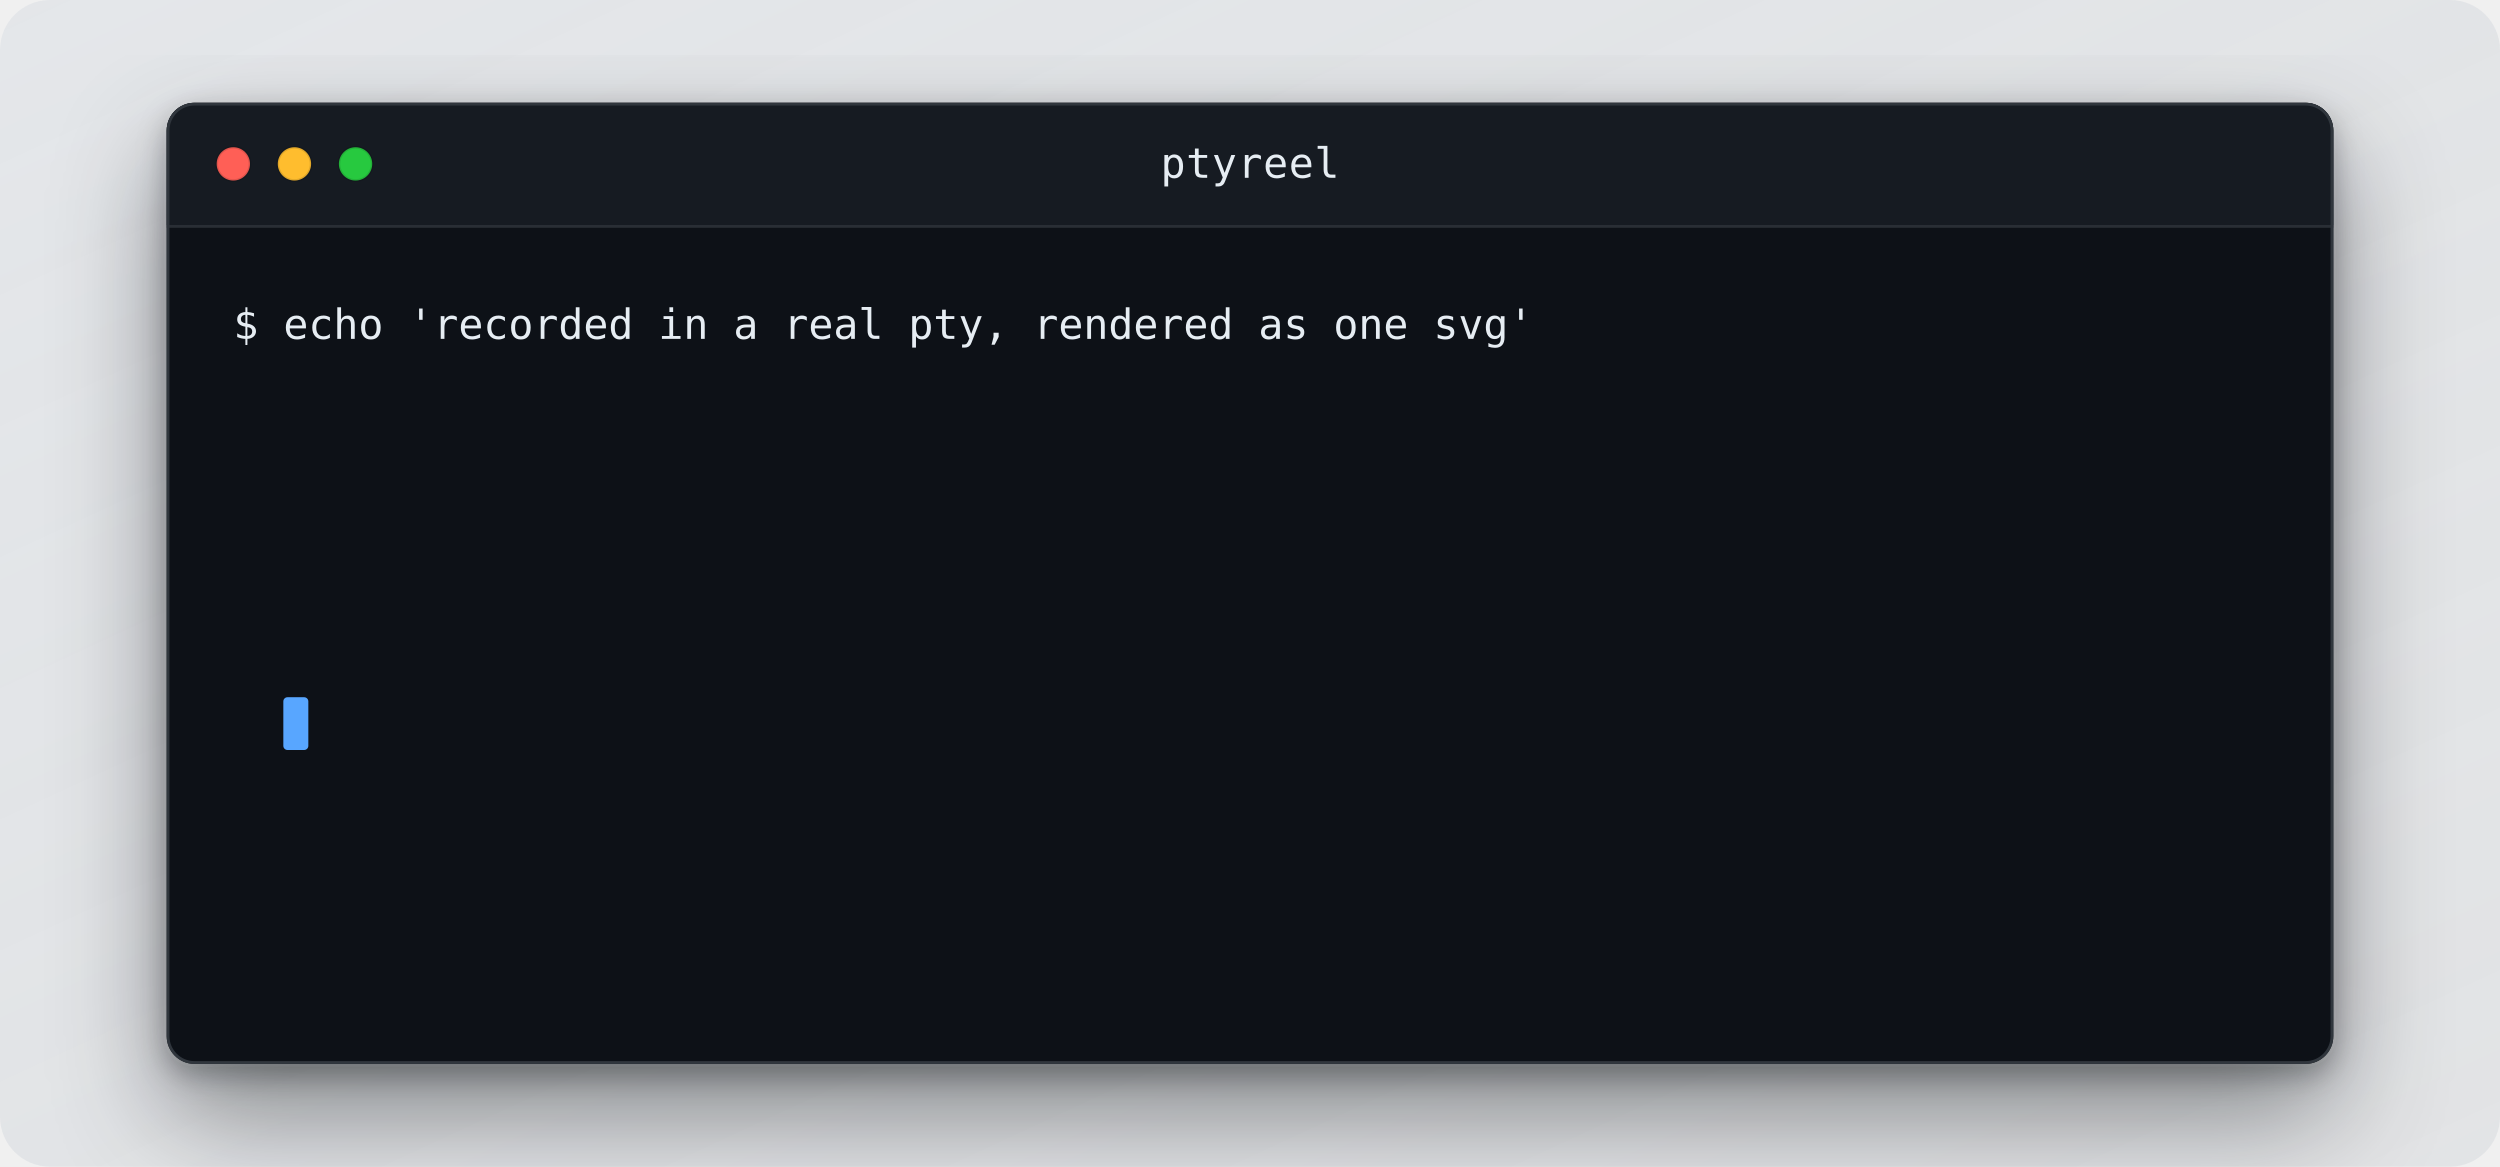
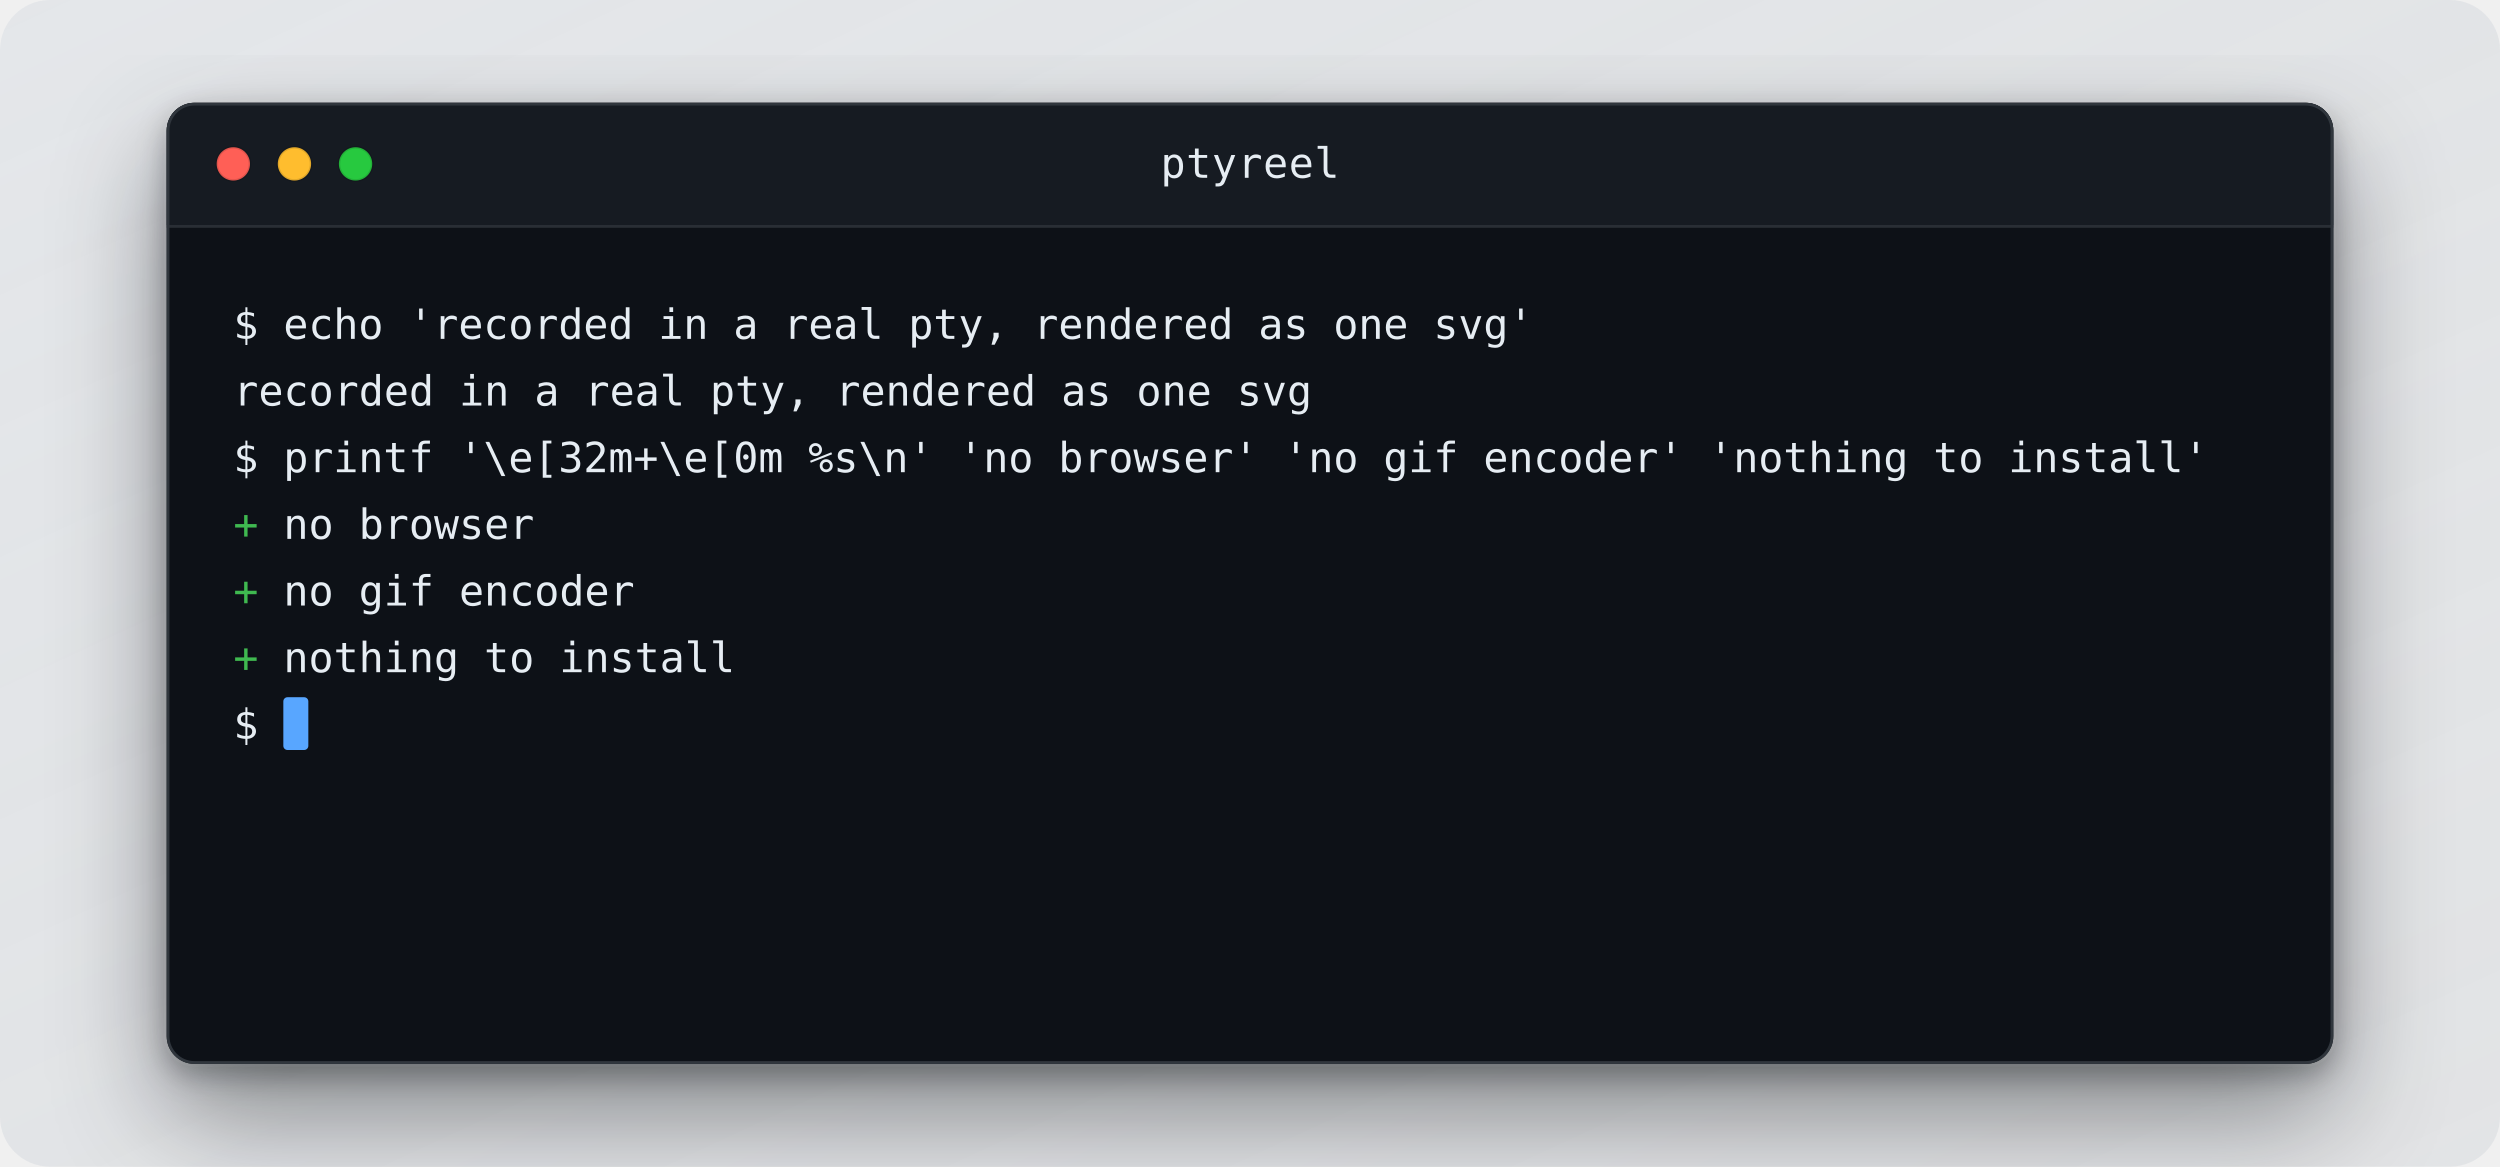
<svg xmlns="http://www.w3.org/2000/svg" viewBox="0 0 900 420" width="900" height="420" preserveAspectRatio="xMidYMid meet" role="img">
  <style>
text{font-family:'Fira Code', 'JetBrains Mono', 'SF Mono', 'Cascadia Code', 'DejaVu Sans Mono', Consolas, monospace;font-size:15px;fill:#e6edf3;white-space:pre}
- .c,.v{opacity:0;animation-duration:11.715s;animation-timing-function:step-end;animation-iteration-count:infinite;animation-fill-mode:none}
+ .c,.v{animation-duration:11.715s;animation-timing-function:step-end;animation-iteration-count:infinite;animation-fill-mode:none}
.s1{fill:#3fb950}
.r0{animation-name:r0}
@keyframes r0{0%{opacity:0}4.439%{opacity:1}}
.r1{animation-name:r1}
@keyframes r1{0%{opacity:0}4.78%{opacity:1}}
.r2{animation-name:r2}
@keyframes r2{0%{opacity:0}5.122%{opacity:1}}
.r3{animation-name:r3}
@keyframes r3{0%{opacity:0}5.804%{opacity:1}}
.r4{animation-name:r4}
@keyframes r4{0%{opacity:0}6.146%{opacity:1}}
.r5{animation-name:r5}
@keyframes r5{0%{opacity:0}6.487%{opacity:1}}
.r6{animation-name:r6}
@keyframes r6{0%{opacity:0}6.829%{opacity:1}}
.r7{animation-name:r7}
@keyframes r7{0%{opacity:0}7.17%{opacity:1}}
.r8{animation-name:r8}
@keyframes r8{0%{opacity:0}7.512%{opacity:1}}
.r9{animation-name:r9}
@keyframes r9{0%{opacity:0}7.853%{opacity:1}}
.r10{animation-name:r10}
@keyframes r10{0%{opacity:0}8.195%{opacity:1}}
.r11{animation-name:r11}
@keyframes r11{0%{opacity:0}8.877%{opacity:1}}
.r12{animation-name:r12}
@keyframes r12{0%{opacity:0}9.219%{opacity:1}}
.r13{animation-name:r13}
@keyframes r13{0%{opacity:0}9.56%{opacity:1}}
.r14{animation-name:r14}
@keyframes r14{0%{opacity:0}9.902%{opacity:1}}
.r15{animation-name:r15}
@keyframes r15{0%{opacity:0}10.243%{opacity:1}}
.r16{animation-name:r16}
@keyframes r16{0%{opacity:0}10.585%{opacity:1}}
.r17{animation-name:r17}
@keyframes r17{0%{opacity:0}10.926%{opacity:1}}
.r18{animation-name:r18}
@keyframes r18{0%{opacity:0}11.268%{opacity:1}}
.r19{animation-name:r19}
@keyframes r19{0%{opacity:0}11.95%{opacity:1}}
.r20{animation-name:r20}
@keyframes r20{0%{opacity:0}12.292%{opacity:1}}
.r21{animation-name:r21}
@keyframes r21{0%{opacity:0}12.633%{opacity:1}}
.r22{animation-name:r22}
@keyframes r22{0%{opacity:0}12.975%{opacity:1}}
.r23{animation-name:r23}
@keyframes r23{0%{opacity:0}13.316%{opacity:1}}
.r24{animation-name:r24}
@keyframes r24{0%{opacity:0}13.658%{opacity:1}}
.r25{animation-name:r25}
@keyframes r25{0%{opacity:0}13.999%{opacity:1}}
.r26{animation-name:r26}
@keyframes r26{0%{opacity:0}14.341%{opacity:1}}
.r27{animation-name:r27}
@keyframes r27{0%{opacity:0}15.024%{opacity:1}}
.r28{animation-name:r28}
@keyframes r28{0%{opacity:0}15.365%{opacity:1}}
.r29{animation-name:r29}
@keyframes r29{0%{opacity:0}15.706%{opacity:1}}
.r30{animation-name:r30}
@keyframes r30{0%{opacity:0}16.048%{opacity:1}}
.r31{animation-name:r31}
@keyframes r31{0%{opacity:0}16.389%{opacity:1}}
.r32{animation-name:r32}
@keyframes r32{0%{opacity:0}16.731%{opacity:1}}
.r33{animation-name:r33}
@keyframes r33{0%{opacity:0}17.072%{opacity:1}}
.r34{animation-name:r34}
@keyframes r34{0%{opacity:0}17.414%{opacity:1}}
.r35{animation-name:r35}
@keyframes r35{0%{opacity:0}18.096%{opacity:1}}
.r36{animation-name:r36}
@keyframes r36{0%{opacity:0}18.438%{opacity:1}}
.r37{animation-name:r37}
@keyframes r37{0%{opacity:0}18.779%{opacity:1}}
.r38{animation-name:r38}
@keyframes r38{0%{opacity:0}19.121%{opacity:1}}
.r39{animation-name:r39}
@keyframes r39{0%{opacity:0}19.462%{opacity:1}}
.r40{animation-name:r40}
@keyframes r40{0%{opacity:0}19.804%{opacity:1}}
.r41{animation-name:r41}
@keyframes r41{0%{opacity:0}20.145%{opacity:1}}
.r42{animation-name:r42}
@keyframes r42{0%{opacity:0}20.487%{opacity:1}}
.r43{animation-name:r43}
@keyframes r43{0%{opacity:0}21.169%{opacity:1}}
.r44{animation-name:r44}
@keyframes r44{0%{opacity:0}21.511%{opacity:1}}
.r45{animation-name:r45}
@keyframes r45{0%{opacity:0}21.852%{opacity:1}}
.r46{animation-name:r46}
@keyframes r46{0%{opacity:0}22.194%{opacity:1}}
.r47{animation-name:r47}
@keyframes r47{0%{opacity:0}22.535%{opacity:1}}
.r48{animation-name:r48}
@keyframes r48{0%{opacity:0}22.877%{opacity:1}}
.r49{animation-name:r49}
@keyframes r49{0%{opacity:0}23.218%{opacity:1}}
.r50{animation-name:r50}
@keyframes r50{0%{opacity:0}33.803%{opacity:1}}
.r51{animation-name:r51}
@keyframes r51{0%{opacity:0}34.486%{opacity:1}}
.r52{animation-name:r52}
@keyframes r52{0%{opacity:0}34.827%{opacity:1}}
.r53{animation-name:r53}
@keyframes r53{0%{opacity:0}35.169%{opacity:1}}
.r54{animation-name:r54}
@keyframes r54{0%{opacity:0}35.51%{opacity:1}}
.r55{animation-name:r55}
@keyframes r55{0%{opacity:0}35.852%{opacity:1}}
.r56{animation-name:r56}
@keyframes r56{0%{opacity:0}36.193%{opacity:1}}
.r57{animation-name:r57}
@keyframes r57{0%{opacity:0}36.534%{opacity:1}}
.r58{animation-name:r58}
@keyframes r58{0%{opacity:0}36.876%{opacity:1}}
.r59{animation-name:r59}
@keyframes r59{0%{opacity:0}37.559%{opacity:1}}
.r60{animation-name:r60}
@keyframes r60{0%{opacity:0}37.9%{opacity:1}}
.r61{animation-name:r61}
@keyframes r61{0%{opacity:0}38.242%{opacity:1}}
.r62{animation-name:r62}
@keyframes r62{0%{opacity:0}38.583%{opacity:1}}
.r63{animation-name:r63}
@keyframes r63{0%{opacity:0}38.925%{opacity:1}}
.r64{animation-name:r64}
@keyframes r64{0%{opacity:0}39.266%{opacity:1}}
.r65{animation-name:r65}
@keyframes r65{0%{opacity:0}39.607%{opacity:1}}
.r66{animation-name:r66}
@keyframes r66{0%{opacity:0}39.949%{opacity:1}}
.r67{animation-name:r67}
@keyframes r67{0%{opacity:0}40.632%{opacity:1}}
.r68{animation-name:r68}
@keyframes r68{0%{opacity:0}40.973%{opacity:1}}
.r69{animation-name:r69}
@keyframes r69{0%{opacity:0}41.315%{opacity:1}}
.r70{animation-name:r70}
@keyframes r70{0%{opacity:0}41.656%{opacity:1}}
.r71{animation-name:r71}
@keyframes r71{0%{opacity:0}41.997%{opacity:1}}
.r72{animation-name:r72}
@keyframes r72{0%{opacity:0}42.339%{opacity:1}}
.r73{animation-name:r73}
@keyframes r73{0%{opacity:0}42.68%{opacity:1}}
.r74{animation-name:r74}
@keyframes r74{0%{opacity:0}43.022%{opacity:1}}
.r75{animation-name:r75}
@keyframes r75{0%{opacity:0}43.705%{opacity:1}}
.r76{animation-name:r76}
@keyframes r76{0%{opacity:0}44.046%{opacity:1}}
.r77{animation-name:r77}
@keyframes r77{0%{opacity:0}44.388%{opacity:1}}
.r78{animation-name:r78}
@keyframes r78{0%{opacity:0}44.729%{opacity:1}}
.r79{animation-name:r79}
@keyframes r79{0%{opacity:0}45.07%{opacity:1}}
.r80{animation-name:r80}
@keyframes r80{0%{opacity:0}45.412%{opacity:1}}
.r81{animation-name:r81}
@keyframes r81{0%{opacity:0}45.753%{opacity:1}}
.r82{animation-name:r82}
@keyframes r82{0%{opacity:0}46.095%{opacity:1}}
.r83{animation-name:r83}
@keyframes r83{0%{opacity:0}46.778%{opacity:1}}
.r84{animation-name:r84}
@keyframes r84{0%{opacity:0}47.119%{opacity:1}}
.r85{animation-name:r85}
@keyframes r85{0%{opacity:0}47.461%{opacity:1}}
.r86{animation-name:r86}
@keyframes r86{0%{opacity:0}47.802%{opacity:1}}
.r87{animation-name:r87}
@keyframes r87{0%{opacity:0}48.143%{opacity:1}}
.r88{animation-name:r88}
@keyframes r88{0%{opacity:0}48.485%{opacity:1}}
.r89{animation-name:r89}
@keyframes r89{0%{opacity:0}48.826%{opacity:1}}
.r90{animation-name:r90}
@keyframes r90{0%{opacity:0}49.168%{opacity:1}}
.r91{animation-name:r91}
@keyframes r91{0%{opacity:0}49.851%{opacity:1}}
.r92{animation-name:r92}
@keyframes r92{0%{opacity:0}50.192%{opacity:1}}
.r93{animation-name:r93}
@keyframes r93{0%{opacity:0}50.533%{opacity:1}}
.r94{animation-name:r94}
@keyframes r94{0%{opacity:0}50.875%{opacity:1}}
.r95{animation-name:r95}
@keyframes r95{0%{opacity:0}51.216%{opacity:1}}
.r96{animation-name:r96}
@keyframes r96{0%{opacity:0}51.558%{opacity:1}}
.r97{animation-name:r97}
@keyframes r97{0%{opacity:0}51.899%{opacity:1}}
.r98{animation-name:r98}
@keyframes r98{0%{opacity:0}52.241%{opacity:1}}
.r99{animation-name:r99}
@keyframes r99{0%{opacity:0}52.924%{opacity:1}}
.r100{animation-name:r100}
@keyframes r100{0%{opacity:0}53.265%{opacity:1}}
.r101{animation-name:r101}
@keyframes r101{0%{opacity:0}53.606%{opacity:1}}
.r102{animation-name:r102}
@keyframes r102{0%{opacity:0}53.948%{opacity:1}}
.r103{animation-name:r103}
@keyframes r103{0%{opacity:0}54.289%{opacity:1}}
.r104{animation-name:r104}
@keyframes r104{0%{opacity:0}54.631%{opacity:1}}
.r105{animation-name:r105}
@keyframes r105{0%{opacity:0}54.972%{opacity:1}}
.r106{animation-name:r106}
@keyframes r106{0%{opacity:0}55.314%{opacity:1}}
.r107{animation-name:r107}
@keyframes r107{0%{opacity:0}55.997%{opacity:1}}
.r108{animation-name:r108}
@keyframes r108{0%{opacity:0}56.338%{opacity:1}}
.r109{animation-name:r109}
@keyframes r109{0%{opacity:0}56.679%{opacity:1}}
.r110{animation-name:r110}
@keyframes r110{0%{opacity:0}57.021%{opacity:1}}
.r111{animation-name:r111}
@keyframes r111{0%{opacity:0}57.362%{opacity:1}}
.r112{animation-name:r112}
@keyframes r112{0%{opacity:0}57.704%{opacity:1}}
.r113{animation-name:r113}
@keyframes r113{0%{opacity:0}58.045%{opacity:1}}
.r114{animation-name:r114}
@keyframes r114{0%{opacity:0}58.387%{opacity:1}}
.r115{animation-name:r115}
@keyframes r115{0%{opacity:0}59.07%{opacity:1}}
.r116{animation-name:r116}
@keyframes r116{0%{opacity:0}59.411%{opacity:1}}
.r117{animation-name:r117}
@keyframes r117{0%{opacity:0}59.752%{opacity:1}}
.r118{animation-name:r118}
@keyframes r118{0%{opacity:0}60.094%{opacity:1}}
.r119{animation-name:r119}
@keyframes r119{0%{opacity:0}60.435%{opacity:1}}
.r120{animation-name:r120}
@keyframes r120{0%{opacity:0}60.777%{opacity:1}}
.r121{animation-name:r121}
@keyframes r121{0%{opacity:0}61.118%{opacity:1}}
.r122{animation-name:r122}
@keyframes r122{0%{opacity:0}61.46%{opacity:1}}
.r123{animation-name:r123}
@keyframes r123{0%{opacity:0}62.143%{opacity:1}}
.r124{animation-name:r124}
@keyframes r124{0%{opacity:0}62.484%{opacity:1}}
.r125{animation-name:r125}
@keyframes r125{0%{opacity:0}62.825%{opacity:1}}
.r126{animation-name:r126}
@keyframes r126{0%{opacity:0}63.167%{opacity:1}}
.w0{animation-name:w0}
@keyframes w0{0%{opacity:0}23.218%{opacity:1}}
.w1{animation-name:w1}
@keyframes w1{0%{opacity:0}63.167%{opacity:1}}
#cursor{fill:#58a6ff;animation:track 11.715s step-end infinite,blink 1.100s step-end infinite;animation-fill-mode:none,none}
@keyframes track{0%{transform:translate(18px,2px)}4.652%{transform:translate(27px,2px)}5.036%{transform:translate(36px,2px)}5.42%{transform:translate(45px,2px)}5.804%{transform:translate(54px,2px)}6.189%{transform:translate(63px,2px)}6.573%{transform:translate(72px,2px)}6.957%{transform:translate(81px,2px)}7.341%{transform:translate(90px,2px)}7.725%{transform:translate(99px,2px)}8.109%{transform:translate(108px,2px)}8.493%{transform:translate(117px,2px)}8.877%{transform:translate(126px,2px)}9.262%{transform:translate(135px,2px)}9.646%{transform:translate(144px,2px)}10.03%{transform:translate(153px,2px)}10.414%{transform:translate(162px,2px)}10.798%{transform:translate(171px,2px)}11.182%{transform:translate(180px,2px)}11.566%{transform:translate(189px,2px)}11.95%{transform:translate(198px,2px)}12.335%{transform:translate(207px,2px)}12.719%{transform:translate(216px,2px)}13.103%{transform:translate(225px,2px)}13.487%{transform:translate(234px,2px)}13.871%{transform:translate(243px,2px)}14.255%{transform:translate(252px,2px)}14.639%{transform:translate(261px,2px)}15.024%{transform:translate(270px,2px)}15.408%{transform:translate(279px,2px)}15.792%{transform:translate(288px,2px)}16.176%{transform:translate(297px,2px)}16.56%{transform:translate(306px,2px)}16.944%{transform:translate(315px,2px)}17.328%{transform:translate(324px,2px)}17.712%{transform:translate(333px,2px)}18.096%{transform:translate(342px,2px)}18.481%{transform:translate(351px,2px)}18.865%{transform:translate(360px,2px)}19.249%{transform:translate(369px,2px)}19.633%{transform:translate(378px,2px)}20.017%{transform:translate(387px,2px)}20.401%{transform:translate(396px,2px)}20.785%{transform:translate(405px,2px)}21.169%{transform:translate(414px,2px)}21.554%{transform:translate(423px,2px)}21.938%{transform:translate(432px,2px)}22.322%{transform:translate(441px,2px)}22.706%{transform:translate(450px,2px)}23.09%{transform:translate(459px,2px)}23.474%{transform:translate(18px,50px)}34.102%{transform:translate(27px,50px)}34.486%{transform:translate(36px,50px)}34.87%{transform:translate(45px,50px)}35.254%{transform:translate(54px,50px)}35.638%{transform:translate(63px,50px)}36.022%{transform:translate(72px,50px)}36.406%{transform:translate(81px,50px)}36.79%{transform:translate(90px,50px)}37.175%{transform:translate(99px,50px)}37.559%{transform:translate(108px,50px)}37.943%{transform:translate(117px,50px)}38.327%{transform:translate(126px,50px)}38.711%{transform:translate(135px,50px)}39.095%{transform:translate(144px,50px)}39.479%{transform:translate(153px,50px)}39.863%{transform:translate(162px,50px)}40.248%{transform:translate(171px,50px)}40.632%{transform:translate(180px,50px)}41.016%{transform:translate(189px,50px)}41.4%{transform:translate(198px,50px)}41.784%{transform:translate(207px,50px)}42.168%{transform:translate(216px,50px)}42.552%{transform:translate(225px,50px)}42.936%{transform:translate(234px,50px)}43.321%{transform:translate(243px,50px)}43.705%{transform:translate(252px,50px)}44.089%{transform:translate(261px,50px)}44.473%{transform:translate(270px,50px)}44.857%{transform:translate(279px,50px)}45.241%{transform:translate(288px,50px)}45.625%{transform:translate(297px,50px)}46.009%{transform:translate(306px,50px)}46.394%{transform:translate(315px,50px)}46.778%{transform:translate(324px,50px)}47.162%{transform:translate(333px,50px)}47.546%{transform:translate(342px,50px)}47.93%{transform:translate(351px,50px)}48.314%{transform:translate(360px,50px)}48.698%{transform:translate(369px,50px)}49.082%{transform:translate(378px,50px)}49.467%{transform:translate(387px,50px)}49.851%{transform:translate(396px,50px)}50.235%{transform:translate(405px,50px)}50.619%{transform:translate(414px,50px)}51.003%{transform:translate(423px,50px)}51.387%{transform:translate(432px,50px)}51.771%{transform:translate(441px,50px)}52.155%{transform:translate(450px,50px)}52.539%{transform:translate(459px,50px)}52.924%{transform:translate(468px,50px)}53.308%{transform:translate(477px,50px)}53.692%{transform:translate(486px,50px)}54.076%{transform:translate(495px,50px)}54.46%{transform:translate(504px,50px)}54.844%{transform:translate(513px,50px)}55.228%{transform:translate(522px,50px)}55.612%{transform:translate(531px,50px)}55.997%{transform:translate(540px,50px)}56.381%{transform:translate(549px,50px)}56.765%{transform:translate(558px,50px)}57.149%{transform:translate(567px,50px)}57.533%{transform:translate(576px,50px)}57.917%{transform:translate(585px,50px)}58.301%{transform:translate(594px,50px)}58.685%{transform:translate(603px,50px)}59.07%{transform:translate(612px,50px)}59.454%{transform:translate(621px,50px)}59.838%{transform:translate(630px,50px)}60.222%{transform:translate(639px,50px)}60.606%{transform:translate(648px,50px)}60.99%{transform:translate(657px,50px)}61.374%{transform:translate(666px,50px)}61.758%{transform:translate(675px,50px)}62.143%{transform:translate(684px,50px)}62.527%{transform:translate(693px,50px)}62.911%{transform:translate(702px,50px)}63.295%{transform:translate(18px,146px)}}
@keyframes blink{0%,55%{opacity:1}56%,100%{opacity:0}}
- @media(prefers-reduced-motion:reduce){*{animation:none!important}.c{opacity:1}}
+ @media(prefers-reduced-motion:reduce){*{animation:none!important}}
</style>
  <defs>
    <linearGradient id="backdrop" x1="0" y1="0" x2="1" y2="1">
      <stop offset="0" stop-color="#a8b8cc" stop-opacity="0.16" />
      <stop offset="1" stop-color="#5b6c80" stop-opacity="0.09" />
    </linearGradient>
    <filter id="lift" x="-12%" y="-10%" width="124%" height="130%" color-interpolation-filters="sRGB">
      <feGaussianBlur in="SourceAlpha" stdDeviation="20.000" result="wb" />
      <feOffset in="wb" dy="18.000" result="wo" />
      <feFlood flood-color="#010409" flood-opacity="0.42" result="wf" />
      <feComposite in="wf" in2="wo" operator="in" result="ws" />
      <feGaussianBlur in="SourceAlpha" stdDeviation="5.000" result="tb" />
      <feOffset in="tb" dy="4.000" result="to" />
      <feFlood flood-color="#010409" flood-opacity="0.30" result="tf" />
      <feComposite in="tf" in2="to" operator="in" result="ts" />
      <feMerge>
        <feMergeNode in="ws" />
        <feMergeNode in="ts" />
        <feMergeNode in="SourceGraphic" />
      </feMerge>
    </filter>
    <clipPath id="window-clip">
      <rect x="60" y="37" width="780" height="346" rx="10" ry="10" />
    </clipPath>
    <clipPath id="content-clip">
      <rect x="60" y="81" width="780" height="302" />
    </clipPath>
  </defs>
  <rect x="0" y="0" width="900" height="420" rx="18" ry="18" fill="url(#backdrop)" />
  <g filter="url(#lift)">
    <rect x="60" y="37" width="780" height="346" rx="10" ry="10" fill="#0d1117" />
    <g clip-path="url(#window-clip)">
      <rect x="60" y="37" width="780" height="44" fill="#161b22" />
      <line x1="60" y1="81.500" x2="840" y2="81.500" stroke="#30363d" stroke-opacity="0.8" stroke-width="1" />
      <circle cx="84" cy="59" r="6" fill="#ff5f56" stroke="#000000" stroke-opacity="0.12" />
      <circle cx="106" cy="59" r="6" fill="#ffbd2e" stroke="#000000" stroke-opacity="0.12" />
      <circle cx="128" cy="59" r="6" fill="#27c93f" stroke="#000000" stroke-opacity="0.12" />
      <text x="450.000" y="64" text-anchor="middle" font-family="'Fira Code', 'JetBrains Mono', 'SF Mono', 'Cascadia Code', 'DejaVu Sans Mono', Consolas, monospace" font-size="13" letter-spacing="0.2" fill="#8b949e">ptyreel</text>
      <g clip-path="url(#content-clip)">
        <g transform="translate(84,105)">
          <g id="scroll" transform="translate(0,0)" xml:space="preserve">
            <text x="0" y="17">
              <tspan x="0" textLength="18" lengthAdjust="spacingAndGlyphs">$ </tspan>
              <tspan x="18" textLength="9" class="c r0" lengthAdjust="spacingAndGlyphs">e</tspan>
              <tspan x="27" textLength="9" class="c r1" lengthAdjust="spacingAndGlyphs">c</tspan>
              <tspan x="36" textLength="9" class="c r2" lengthAdjust="spacingAndGlyphs">h</tspan>
              <tspan x="45" textLength="9" class="c r3" lengthAdjust="spacingAndGlyphs">o</tspan>
              <tspan x="54" textLength="9" class="c r4" lengthAdjust="spacingAndGlyphs"> </tspan>
              <tspan x="63" textLength="9" class="c r5" lengthAdjust="spacingAndGlyphs">'</tspan>
              <tspan x="72" textLength="9" class="c r6" lengthAdjust="spacingAndGlyphs">r</tspan>
              <tspan x="81" textLength="9" class="c r7" lengthAdjust="spacingAndGlyphs">e</tspan>
              <tspan x="90" textLength="9" class="c r8" lengthAdjust="spacingAndGlyphs">c</tspan>
              <tspan x="99" textLength="9" class="c r9" lengthAdjust="spacingAndGlyphs">o</tspan>
              <tspan x="108" textLength="9" class="c r10" lengthAdjust="spacingAndGlyphs">r</tspan>
              <tspan x="117" textLength="9" class="c r11" lengthAdjust="spacingAndGlyphs">d</tspan>
              <tspan x="126" textLength="9" class="c r12" lengthAdjust="spacingAndGlyphs">e</tspan>
              <tspan x="135" textLength="9" class="c r13" lengthAdjust="spacingAndGlyphs">d</tspan>
              <tspan x="144" textLength="9" class="c r14" lengthAdjust="spacingAndGlyphs"> </tspan>
              <tspan x="153" textLength="9" class="c r15" lengthAdjust="spacingAndGlyphs">i</tspan>
              <tspan x="162" textLength="9" class="c r16" lengthAdjust="spacingAndGlyphs">n</tspan>
              <tspan x="171" textLength="9" class="c r17" lengthAdjust="spacingAndGlyphs"> </tspan>
              <tspan x="180" textLength="9" class="c r18" lengthAdjust="spacingAndGlyphs">a</tspan>
              <tspan x="189" textLength="9" class="c r19" lengthAdjust="spacingAndGlyphs"> </tspan>
              <tspan x="198" textLength="9" class="c r20" lengthAdjust="spacingAndGlyphs">r</tspan>
              <tspan x="207" textLength="9" class="c r21" lengthAdjust="spacingAndGlyphs">e</tspan>
              <tspan x="216" textLength="9" class="c r22" lengthAdjust="spacingAndGlyphs">a</tspan>
              <tspan x="225" textLength="9" class="c r23" lengthAdjust="spacingAndGlyphs">l</tspan>
              <tspan x="234" textLength="9" class="c r24" lengthAdjust="spacingAndGlyphs"> </tspan>
              <tspan x="243" textLength="9" class="c r25" lengthAdjust="spacingAndGlyphs">p</tspan>
              <tspan x="252" textLength="9" class="c r26" lengthAdjust="spacingAndGlyphs">t</tspan>
              <tspan x="261" textLength="9" class="c r27" lengthAdjust="spacingAndGlyphs">y</tspan>
              <tspan x="270" textLength="9" class="c r28" lengthAdjust="spacingAndGlyphs">,</tspan>
              <tspan x="279" textLength="9" class="c r29" lengthAdjust="spacingAndGlyphs"> </tspan>
              <tspan x="288" textLength="9" class="c r30" lengthAdjust="spacingAndGlyphs">r</tspan>
              <tspan x="297" textLength="9" class="c r31" lengthAdjust="spacingAndGlyphs">e</tspan>
              <tspan x="306" textLength="9" class="c r32" lengthAdjust="spacingAndGlyphs">n</tspan>
              <tspan x="315" textLength="9" class="c r33" lengthAdjust="spacingAndGlyphs">d</tspan>
              <tspan x="324" textLength="9" class="c r34" lengthAdjust="spacingAndGlyphs">e</tspan>
              <tspan x="333" textLength="9" class="c r35" lengthAdjust="spacingAndGlyphs">r</tspan>
              <tspan x="342" textLength="9" class="c r36" lengthAdjust="spacingAndGlyphs">e</tspan>
              <tspan x="351" textLength="9" class="c r37" lengthAdjust="spacingAndGlyphs">d</tspan>
              <tspan x="360" textLength="9" class="c r38" lengthAdjust="spacingAndGlyphs"> </tspan>
              <tspan x="369" textLength="9" class="c r39" lengthAdjust="spacingAndGlyphs">a</tspan>
              <tspan x="378" textLength="9" class="c r40" lengthAdjust="spacingAndGlyphs">s</tspan>
              <tspan x="387" textLength="9" class="c r41" lengthAdjust="spacingAndGlyphs"> </tspan>
              <tspan x="396" textLength="9" class="c r42" lengthAdjust="spacingAndGlyphs">o</tspan>
              <tspan x="405" textLength="9" class="c r43" lengthAdjust="spacingAndGlyphs">n</tspan>
              <tspan x="414" textLength="9" class="c r44" lengthAdjust="spacingAndGlyphs">e</tspan>
              <tspan x="423" textLength="9" class="c r45" lengthAdjust="spacingAndGlyphs"> </tspan>
              <tspan x="432" textLength="9" class="c r46" lengthAdjust="spacingAndGlyphs">s</tspan>
              <tspan x="441" textLength="9" class="c r47" lengthAdjust="spacingAndGlyphs">v</tspan>
              <tspan x="450" textLength="9" class="c r48" lengthAdjust="spacingAndGlyphs">g</tspan>
              <tspan x="459" textLength="9" class="c r49" lengthAdjust="spacingAndGlyphs">'</tspan>
            </text>
            <text x="0" y="41" class="v w0">
              <tspan x="0" textLength="387" class="c r49" lengthAdjust="spacingAndGlyphs">recorded in a real pty, rendered as one svg</tspan>
            </text>
            <text x="0" y="65" class="v w0">
              <tspan x="0" textLength="18" class="c r49" lengthAdjust="spacingAndGlyphs">$ </tspan>
              <tspan x="18" textLength="9" class="c r50" lengthAdjust="spacingAndGlyphs">p</tspan>
              <tspan x="27" textLength="9" class="c r51" lengthAdjust="spacingAndGlyphs">r</tspan>
              <tspan x="36" textLength="9" class="c r52" lengthAdjust="spacingAndGlyphs">i</tspan>
              <tspan x="45" textLength="9" class="c r53" lengthAdjust="spacingAndGlyphs">n</tspan>
              <tspan x="54" textLength="9" class="c r54" lengthAdjust="spacingAndGlyphs">t</tspan>
              <tspan x="63" textLength="9" class="c r55" lengthAdjust="spacingAndGlyphs">f</tspan>
              <tspan x="72" textLength="9" class="c r56" lengthAdjust="spacingAndGlyphs"> </tspan>
              <tspan x="81" textLength="9" class="c r57" lengthAdjust="spacingAndGlyphs">'</tspan>
              <tspan x="90" textLength="9" class="c r58" lengthAdjust="spacingAndGlyphs">\</tspan>
              <tspan x="99" textLength="9" class="c r59" lengthAdjust="spacingAndGlyphs">e</tspan>
              <tspan x="108" textLength="9" class="c r60" lengthAdjust="spacingAndGlyphs">[</tspan>
              <tspan x="117" textLength="9" class="c r61" lengthAdjust="spacingAndGlyphs">3</tspan>
              <tspan x="126" textLength="9" class="c r62" lengthAdjust="spacingAndGlyphs">2</tspan>
              <tspan x="135" textLength="9" class="c r63" lengthAdjust="spacingAndGlyphs">m</tspan>
              <tspan x="144" textLength="9" class="c r64" lengthAdjust="spacingAndGlyphs">+</tspan>
              <tspan x="153" textLength="9" class="c r65" lengthAdjust="spacingAndGlyphs">\</tspan>
              <tspan x="162" textLength="9" class="c r66" lengthAdjust="spacingAndGlyphs">e</tspan>
              <tspan x="171" textLength="9" class="c r67" lengthAdjust="spacingAndGlyphs">[</tspan>
              <tspan x="180" textLength="9" class="c r68" lengthAdjust="spacingAndGlyphs">0</tspan>
              <tspan x="189" textLength="9" class="c r69" lengthAdjust="spacingAndGlyphs">m</tspan>
              <tspan x="198" textLength="9" class="c r70" lengthAdjust="spacingAndGlyphs"> </tspan>
              <tspan x="207" textLength="9" class="c r71" lengthAdjust="spacingAndGlyphs">%</tspan>
              <tspan x="216" textLength="9" class="c r72" lengthAdjust="spacingAndGlyphs">s</tspan>
              <tspan x="225" textLength="9" class="c r73" lengthAdjust="spacingAndGlyphs">\</tspan>
              <tspan x="234" textLength="9" class="c r74" lengthAdjust="spacingAndGlyphs">n</tspan>
              <tspan x="243" textLength="9" class="c r75" lengthAdjust="spacingAndGlyphs">'</tspan>
              <tspan x="252" textLength="9" class="c r76" lengthAdjust="spacingAndGlyphs"> </tspan>
              <tspan x="261" textLength="9" class="c r77" lengthAdjust="spacingAndGlyphs">'</tspan>
              <tspan x="270" textLength="9" class="c r78" lengthAdjust="spacingAndGlyphs">n</tspan>
              <tspan x="279" textLength="9" class="c r79" lengthAdjust="spacingAndGlyphs">o</tspan>
              <tspan x="288" textLength="9" class="c r80" lengthAdjust="spacingAndGlyphs"> </tspan>
              <tspan x="297" textLength="9" class="c r81" lengthAdjust="spacingAndGlyphs">b</tspan>
              <tspan x="306" textLength="9" class="c r82" lengthAdjust="spacingAndGlyphs">r</tspan>
              <tspan x="315" textLength="9" class="c r83" lengthAdjust="spacingAndGlyphs">o</tspan>
              <tspan x="324" textLength="9" class="c r84" lengthAdjust="spacingAndGlyphs">w</tspan>
              <tspan x="333" textLength="9" class="c r85" lengthAdjust="spacingAndGlyphs">s</tspan>
              <tspan x="342" textLength="9" class="c r86" lengthAdjust="spacingAndGlyphs">e</tspan>
              <tspan x="351" textLength="9" class="c r87" lengthAdjust="spacingAndGlyphs">r</tspan>
              <tspan x="360" textLength="9" class="c r88" lengthAdjust="spacingAndGlyphs">'</tspan>
              <tspan x="369" textLength="9" class="c r89" lengthAdjust="spacingAndGlyphs"> </tspan>
              <tspan x="378" textLength="9" class="c r90" lengthAdjust="spacingAndGlyphs">'</tspan>
              <tspan x="387" textLength="9" class="c r91" lengthAdjust="spacingAndGlyphs">n</tspan>
              <tspan x="396" textLength="9" class="c r92" lengthAdjust="spacingAndGlyphs">o</tspan>
              <tspan x="405" textLength="9" class="c r93" lengthAdjust="spacingAndGlyphs"> </tspan>
              <tspan x="414" textLength="9" class="c r94" lengthAdjust="spacingAndGlyphs">g</tspan>
              <tspan x="423" textLength="9" class="c r95" lengthAdjust="spacingAndGlyphs">i</tspan>
              <tspan x="432" textLength="9" class="c r96" lengthAdjust="spacingAndGlyphs">f</tspan>
              <tspan x="441" textLength="9" class="c r97" lengthAdjust="spacingAndGlyphs"> </tspan>
              <tspan x="450" textLength="9" class="c r98" lengthAdjust="spacingAndGlyphs">e</tspan>
              <tspan x="459" textLength="9" class="c r99" lengthAdjust="spacingAndGlyphs">n</tspan>
              <tspan x="468" textLength="9" class="c r100" lengthAdjust="spacingAndGlyphs">c</tspan>
              <tspan x="477" textLength="9" class="c r101" lengthAdjust="spacingAndGlyphs">o</tspan>
              <tspan x="486" textLength="9" class="c r102" lengthAdjust="spacingAndGlyphs">d</tspan>
              <tspan x="495" textLength="9" class="c r103" lengthAdjust="spacingAndGlyphs">e</tspan>
              <tspan x="504" textLength="9" class="c r104" lengthAdjust="spacingAndGlyphs">r</tspan>
              <tspan x="513" textLength="9" class="c r105" lengthAdjust="spacingAndGlyphs">'</tspan>
              <tspan x="522" textLength="9" class="c r106" lengthAdjust="spacingAndGlyphs"> </tspan>
              <tspan x="531" textLength="9" class="c r107" lengthAdjust="spacingAndGlyphs">'</tspan>
              <tspan x="540" textLength="9" class="c r108" lengthAdjust="spacingAndGlyphs">n</tspan>
              <tspan x="549" textLength="9" class="c r109" lengthAdjust="spacingAndGlyphs">o</tspan>
              <tspan x="558" textLength="9" class="c r110" lengthAdjust="spacingAndGlyphs">t</tspan>
              <tspan x="567" textLength="9" class="c r111" lengthAdjust="spacingAndGlyphs">h</tspan>
              <tspan x="576" textLength="9" class="c r112" lengthAdjust="spacingAndGlyphs">i</tspan>
              <tspan x="585" textLength="9" class="c r113" lengthAdjust="spacingAndGlyphs">n</tspan>
              <tspan x="594" textLength="9" class="c r114" lengthAdjust="spacingAndGlyphs">g</tspan>
              <tspan x="603" textLength="9" class="c r115" lengthAdjust="spacingAndGlyphs"> </tspan>
              <tspan x="612" textLength="9" class="c r116" lengthAdjust="spacingAndGlyphs">t</tspan>
              <tspan x="621" textLength="9" class="c r117" lengthAdjust="spacingAndGlyphs">o</tspan>
              <tspan x="630" textLength="9" class="c r118" lengthAdjust="spacingAndGlyphs"> </tspan>
              <tspan x="639" textLength="9" class="c r119" lengthAdjust="spacingAndGlyphs">i</tspan>
              <tspan x="648" textLength="9" class="c r120" lengthAdjust="spacingAndGlyphs">n</tspan>
              <tspan x="657" textLength="9" class="c r121" lengthAdjust="spacingAndGlyphs">s</tspan>
              <tspan x="666" textLength="9" class="c r122" lengthAdjust="spacingAndGlyphs">t</tspan>
              <tspan x="675" textLength="9" class="c r123" lengthAdjust="spacingAndGlyphs">a</tspan>
              <tspan x="684" textLength="9" class="c r124" lengthAdjust="spacingAndGlyphs">l</tspan>
              <tspan x="693" textLength="9" class="c r125" lengthAdjust="spacingAndGlyphs">l</tspan>
              <tspan x="702" textLength="9" class="c r126" lengthAdjust="spacingAndGlyphs">'</tspan>
            </text>
            <text x="0" y="89" class="v w1">
              <tspan x="0" textLength="9" class="s1 c r126" lengthAdjust="spacingAndGlyphs">+</tspan>
              <tspan x="9" textLength="99" class="c r126" lengthAdjust="spacingAndGlyphs"> no browser</tspan>
            </text>
            <text x="0" y="113" class="v w1">
              <tspan x="0" textLength="9" class="s1 c r126" lengthAdjust="spacingAndGlyphs">+</tspan>
              <tspan x="9" textLength="135" class="c r126" lengthAdjust="spacingAndGlyphs"> no gif encoder</tspan>
            </text>
            <text x="0" y="137" class="v w1">
              <tspan x="0" textLength="9" class="s1 c r126" lengthAdjust="spacingAndGlyphs">+</tspan>
              <tspan x="9" textLength="171" class="c r126" lengthAdjust="spacingAndGlyphs"> nothing to install</tspan>
            </text>
            <text x="0" y="161" class="v w1">
              <tspan x="0" textLength="18" class="c r126" lengthAdjust="spacingAndGlyphs">$ </tspan>
            </text>
            <rect id="cursor" x="0" y="0" width="9" height="19" rx="1.500" transform="translate(18,146)" />
          </g>
        </g>
      </g>
    </g>
    <rect x="60.500" y="37.500" width="779" height="345" rx="9.500" ry="9.500" fill="none" stroke="#30363d" stroke-width="1" />
    <rect x="59.500" y="36.500" width="781" height="347" rx="10.500" ry="10.500" fill="none" stroke="#ffffff" stroke-opacity="0.04" stroke-width="1" />
  </g>
</svg>
